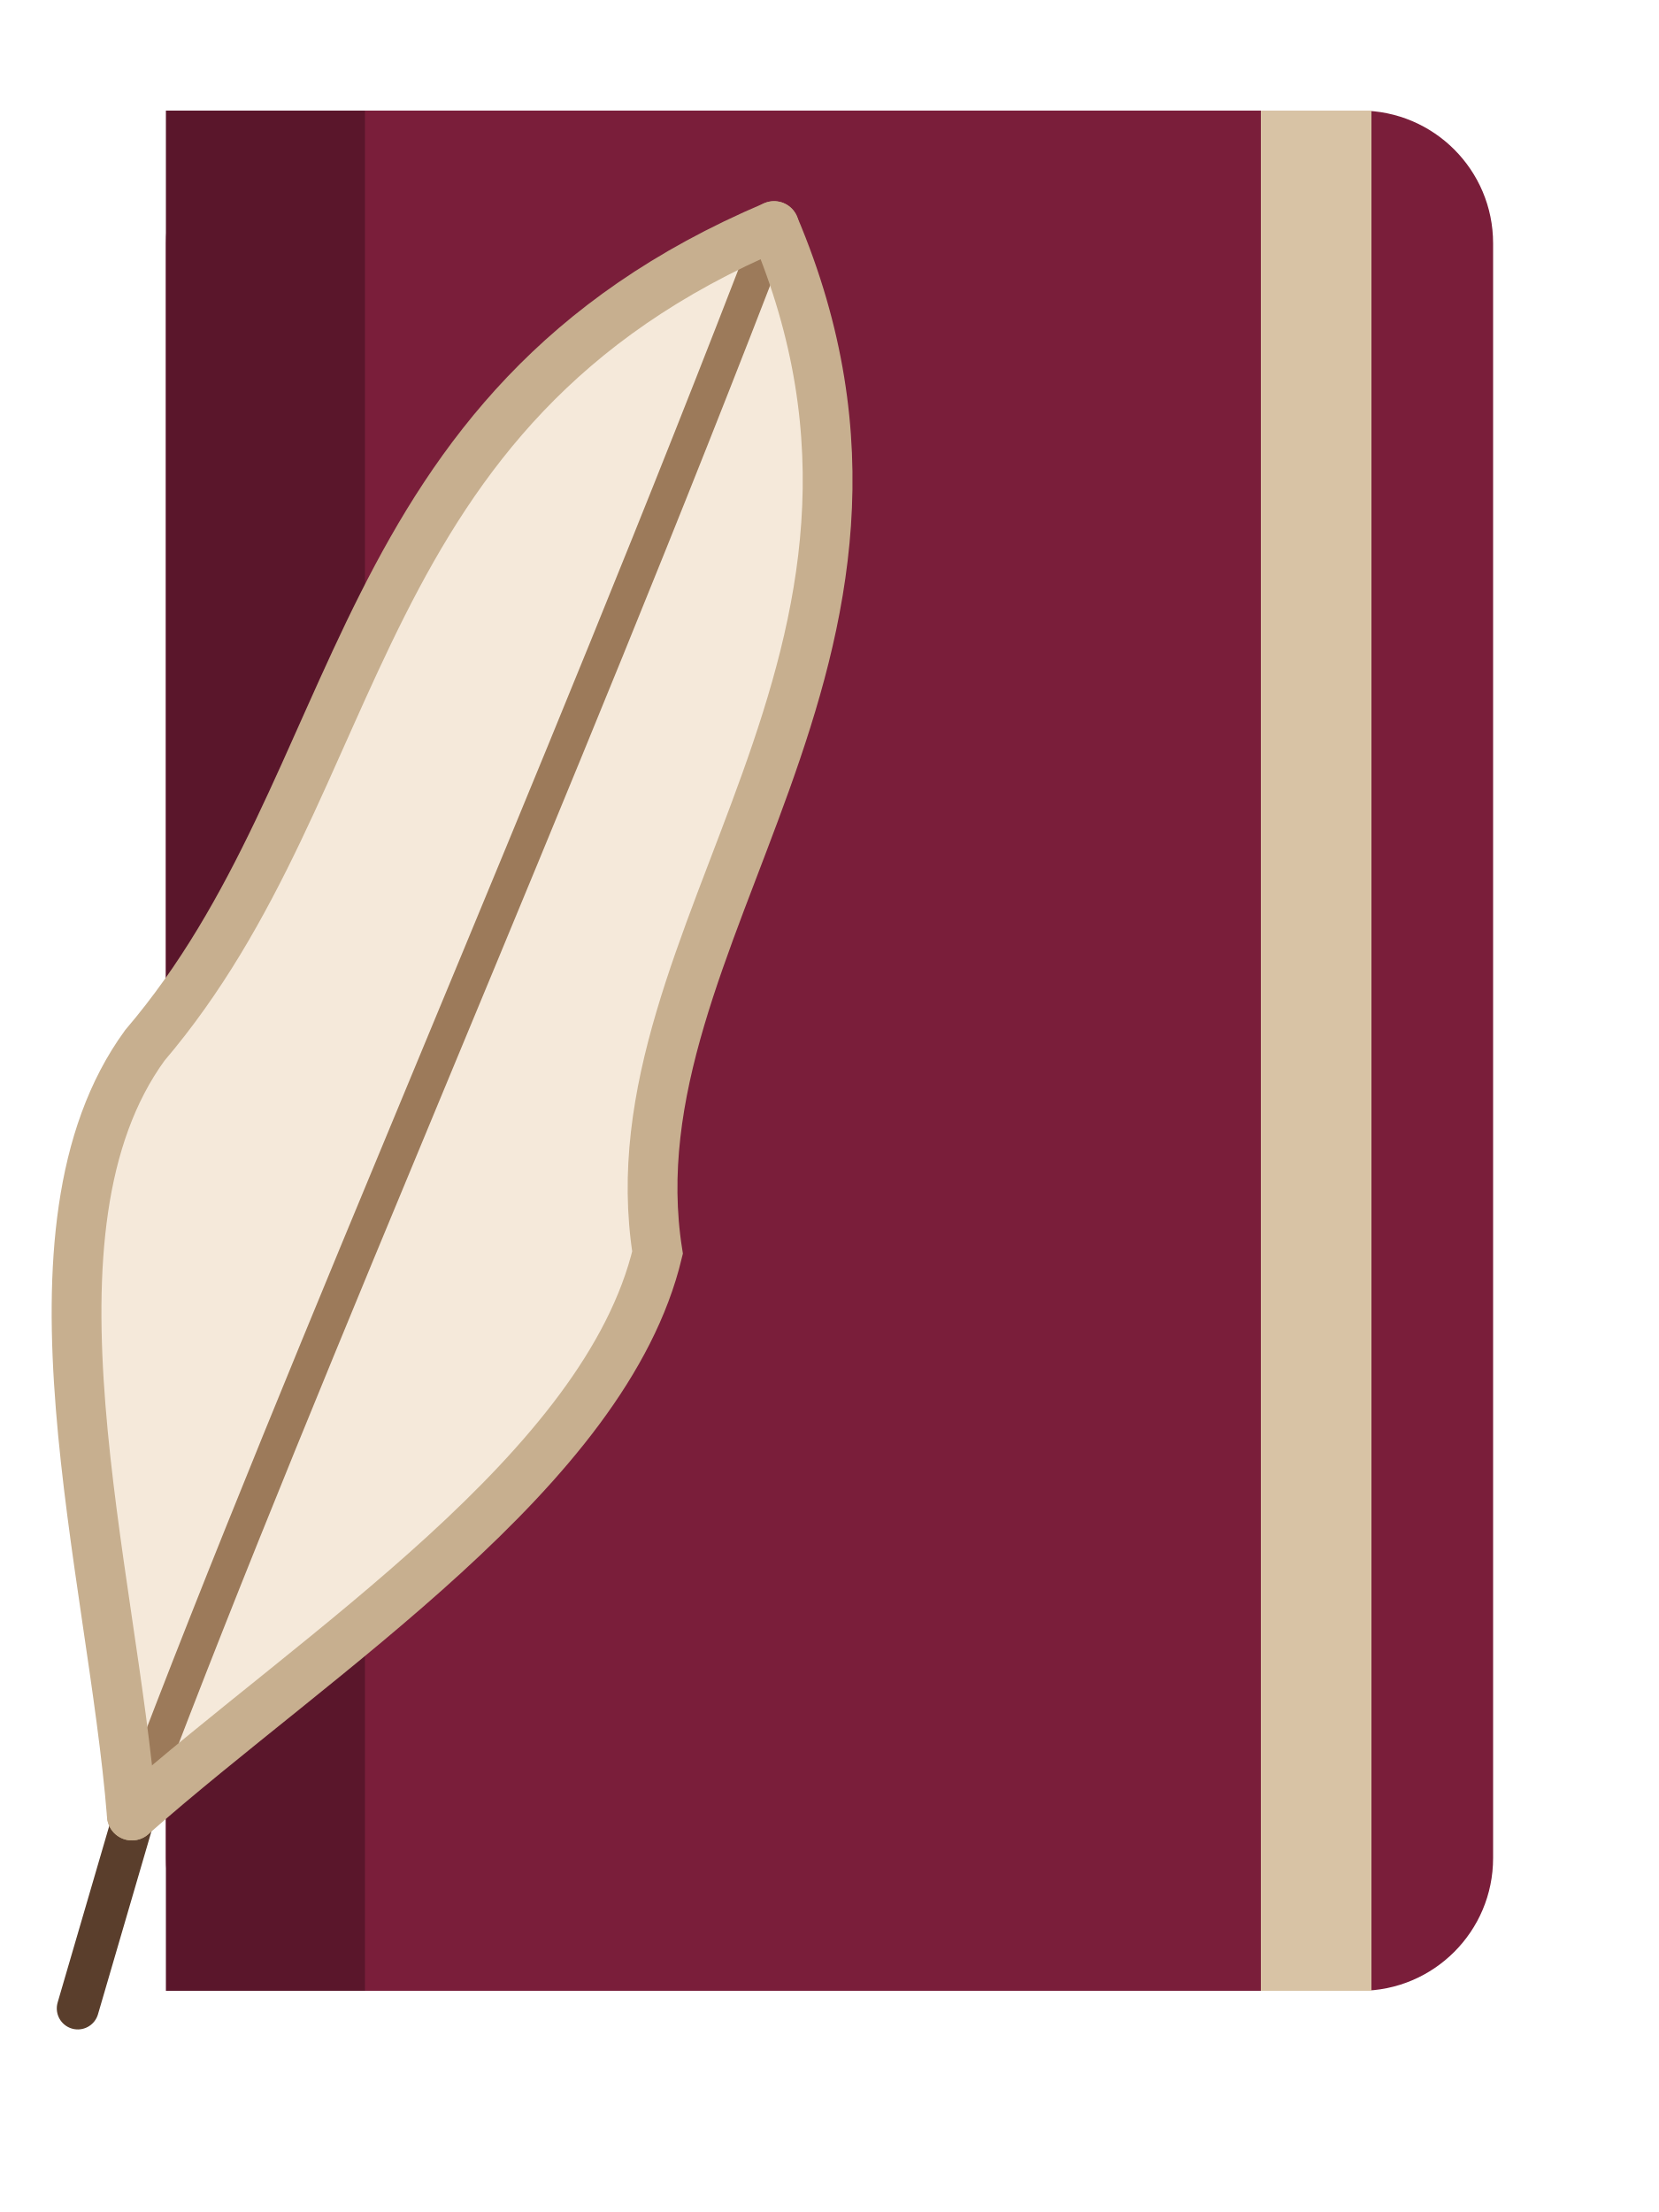
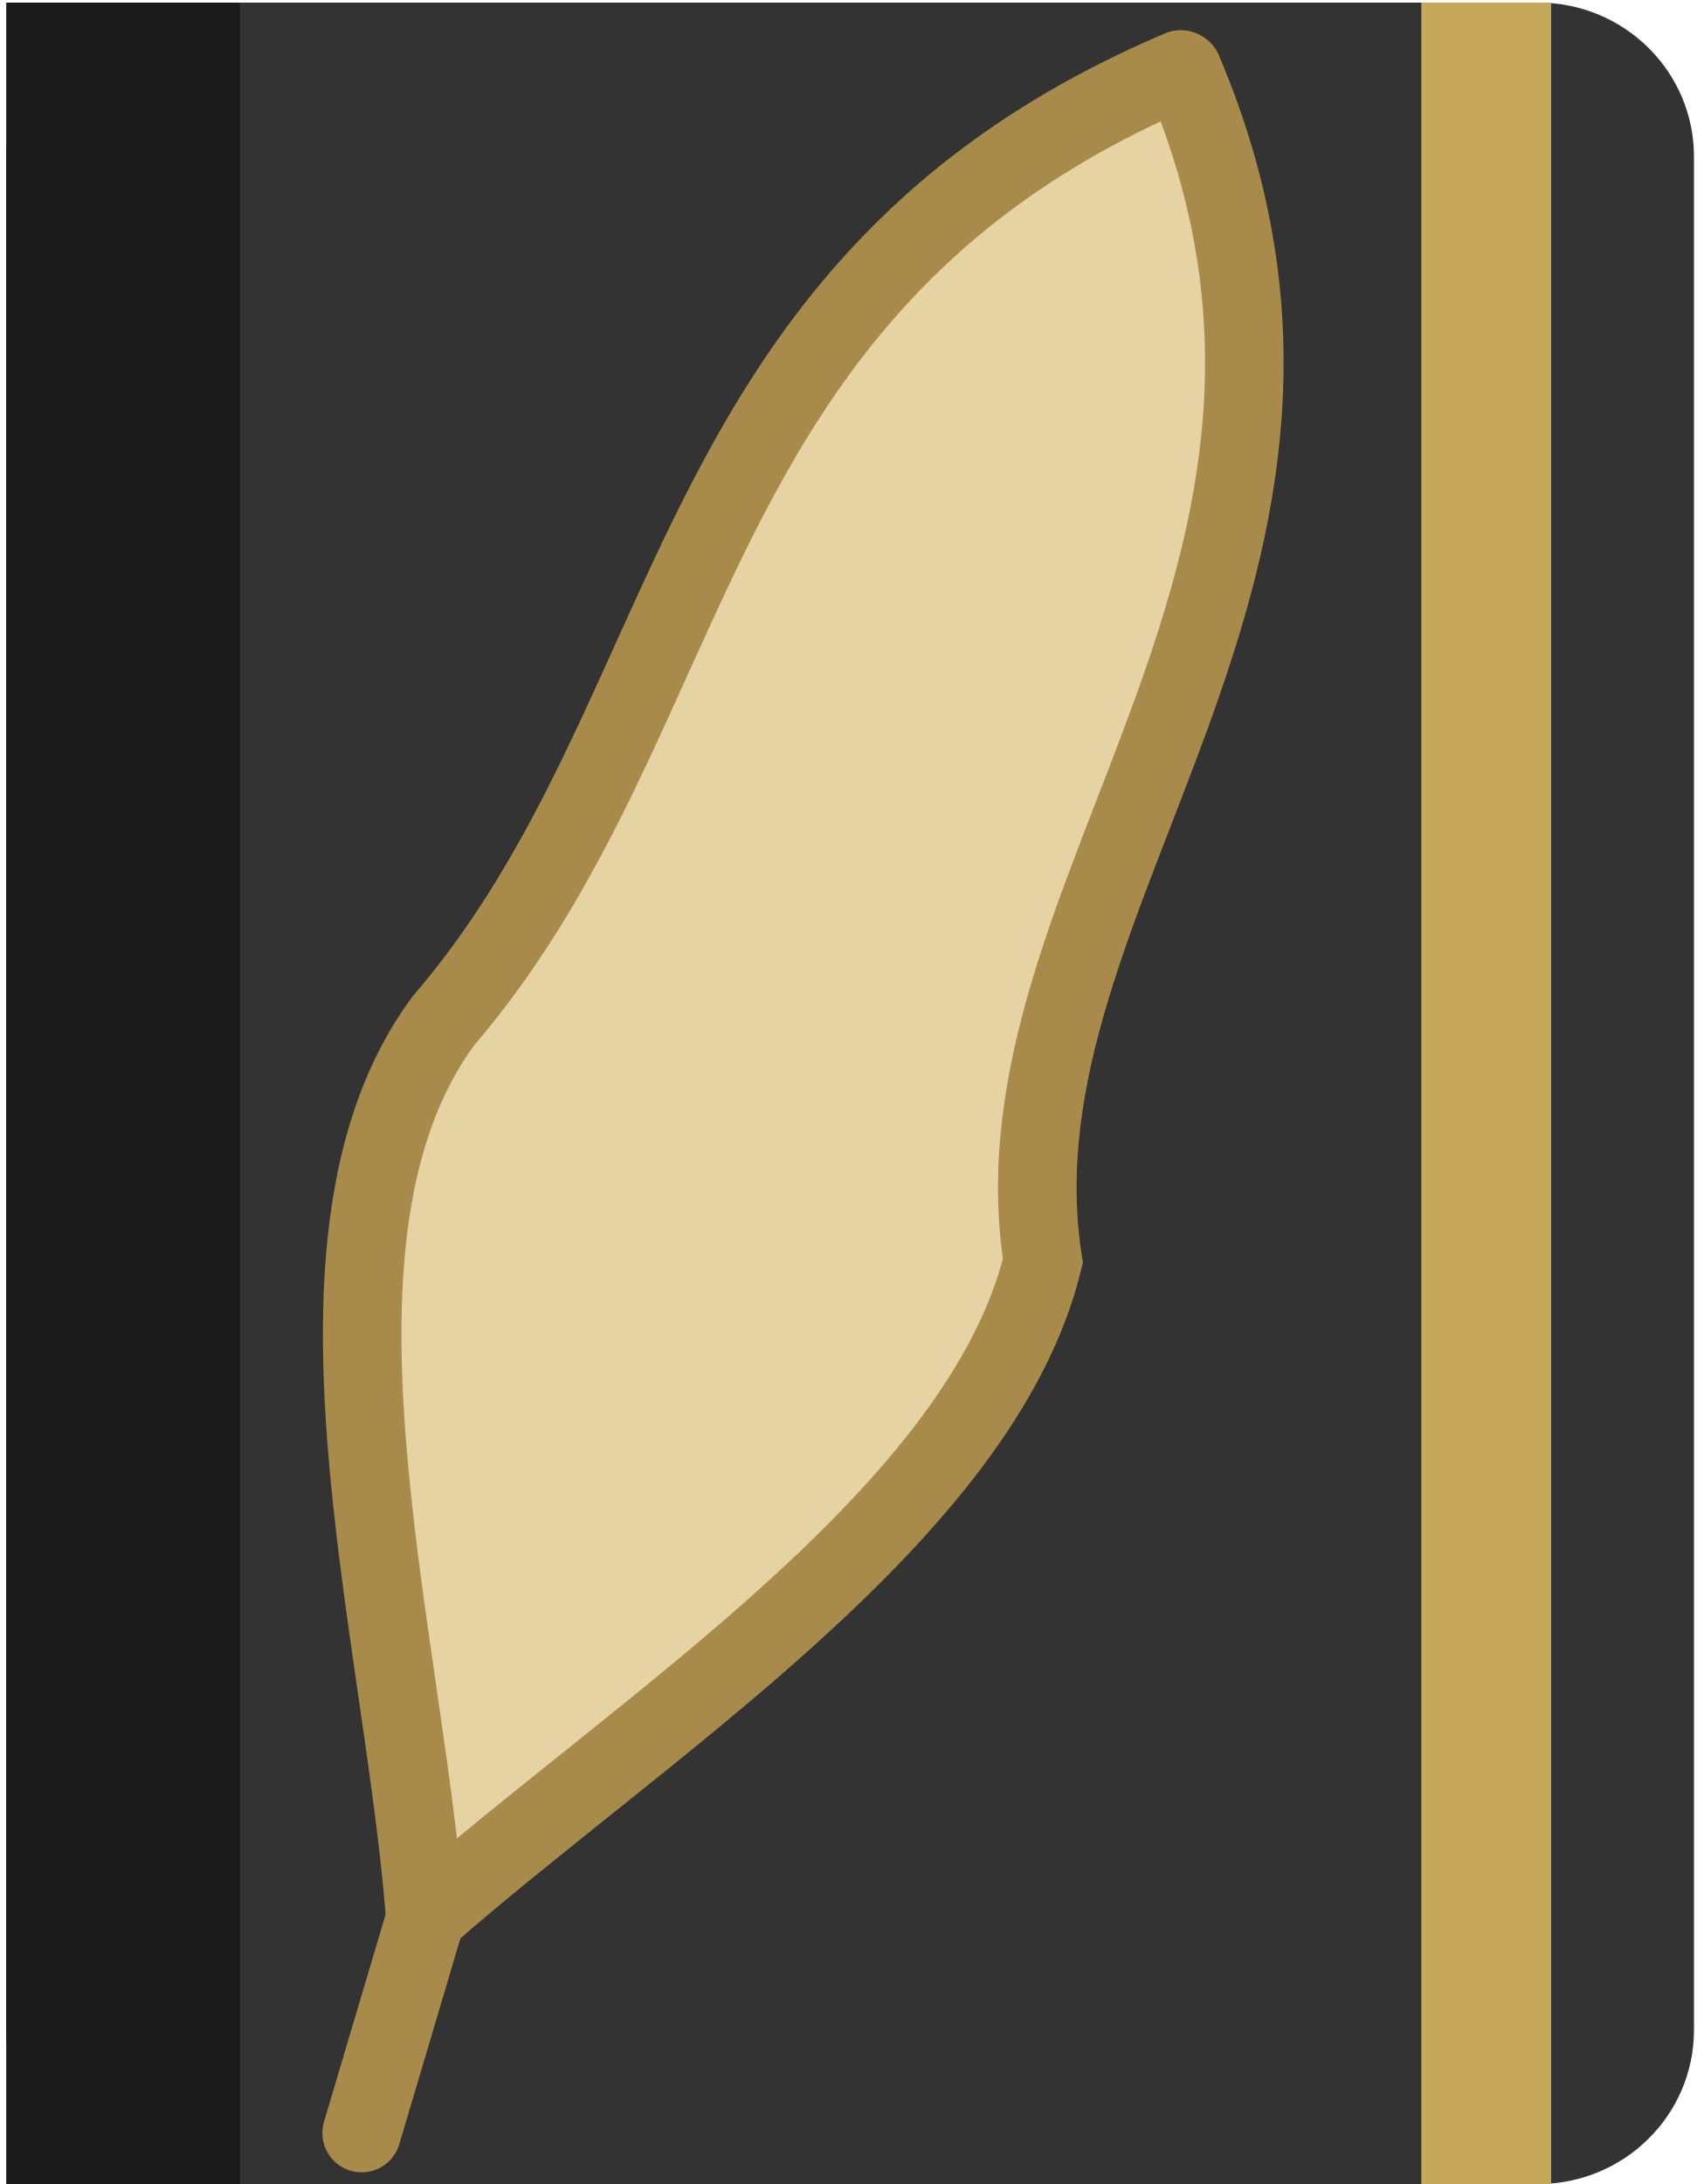
- <svg xmlns="http://www.w3.org/2000/svg" viewBox="110 50 150 200">
-   <g>
-     <rect x="125" y="60" width="120" height="170" rx="12" fill="#7A1E3A" />
-     <rect x="125" y="60" width="18" height="170" fill="#5A162B" />
-     <rect x="224" y="60" width="10" height="170" fill="#D8C3A5" />
-   </g>
-   <g transform="rotate(22 150 150) translate(-2 0)">
-     <path d="M150 65 C120 95,135 125,125 155 C120 175,140 200,150 220 C160 200,178 175,175 155 C160 125,180 95,150 65 Z" fill="#F5E9DA" />
-     <path d="M150 65 C151 120,149 175,150 218" stroke="#9C7A5A" stroke-width="3.2" stroke-linecap="round" fill="none" />
-     <path d="M150 218 L152 238" stroke="#5A3E2C" stroke-width="3.8" stroke-linecap="round" fill="none" />
-     <path d="M150 65 C120 95,135 125,125 155 C120 175,140 200,150 220" stroke="#C7AF8F" stroke-width="4.5" stroke-linecap="round" fill="none" />
-     <path d="M150 65 C180 95,160 130,175 155 C178 175,160 200,150 220" stroke="#C7AF8F" stroke-width="4.5" stroke-linecap="round" fill="none" />
-   </g>
+ <svg xmlns="http://www.w3.org/2000/svg" width="216" height="278" viewBox="157 122 216 278" fill="none">
+   <path d="M352.841 122.333H177.629C166.675 122.333 157.794 131.109 157.794 141.933V380.4C157.794 391.225 166.675 400 177.629 400H352.841C363.796 400 372.676 391.225 372.676 380.4V141.933C372.676 131.109 363.796 122.333 352.841 122.333Z" fill="#333333" />
+   <path d="M187.547 122.333H157.794V400H187.547V122.333Z" fill="#1A1A1A" />
+   <path d="M354.494 122.333H337.965V400H354.494V122.333Z" fill="#C6A85A" />
+   <path d="M307.521 130.844C243.116 158.1 247.344 212.687 213.443 252.091C193.385 279.372 208.347 329.416 211.166 365.807C238.851 341.563 281.845 314.597 289.702 282.458C285.474 227.871 334.627 194.541 307.521 130.844Z" fill="#E6D3A3" />
+   <path d="M212.405 362L203.044 393.512" stroke="#A88B4A" stroke-width="10" stroke-linecap="round" />
+   <path d="M307.333 130.836C243.016 158.081 247.24 212.643 213.385 252.028C193.354 279.297 208.297 329.318 211.113 365.692" stroke="#A88B4A" stroke-width="10" stroke-linecap="round" />
+   <path d="M307.574 130.96C334.644 194.627 282.456 235.518 289.783 282.503C281.937 314.628 239.003 341.581 211.357 365.815" stroke="#A88B4A" stroke-width="10" stroke-linecap="round" />
</svg>
